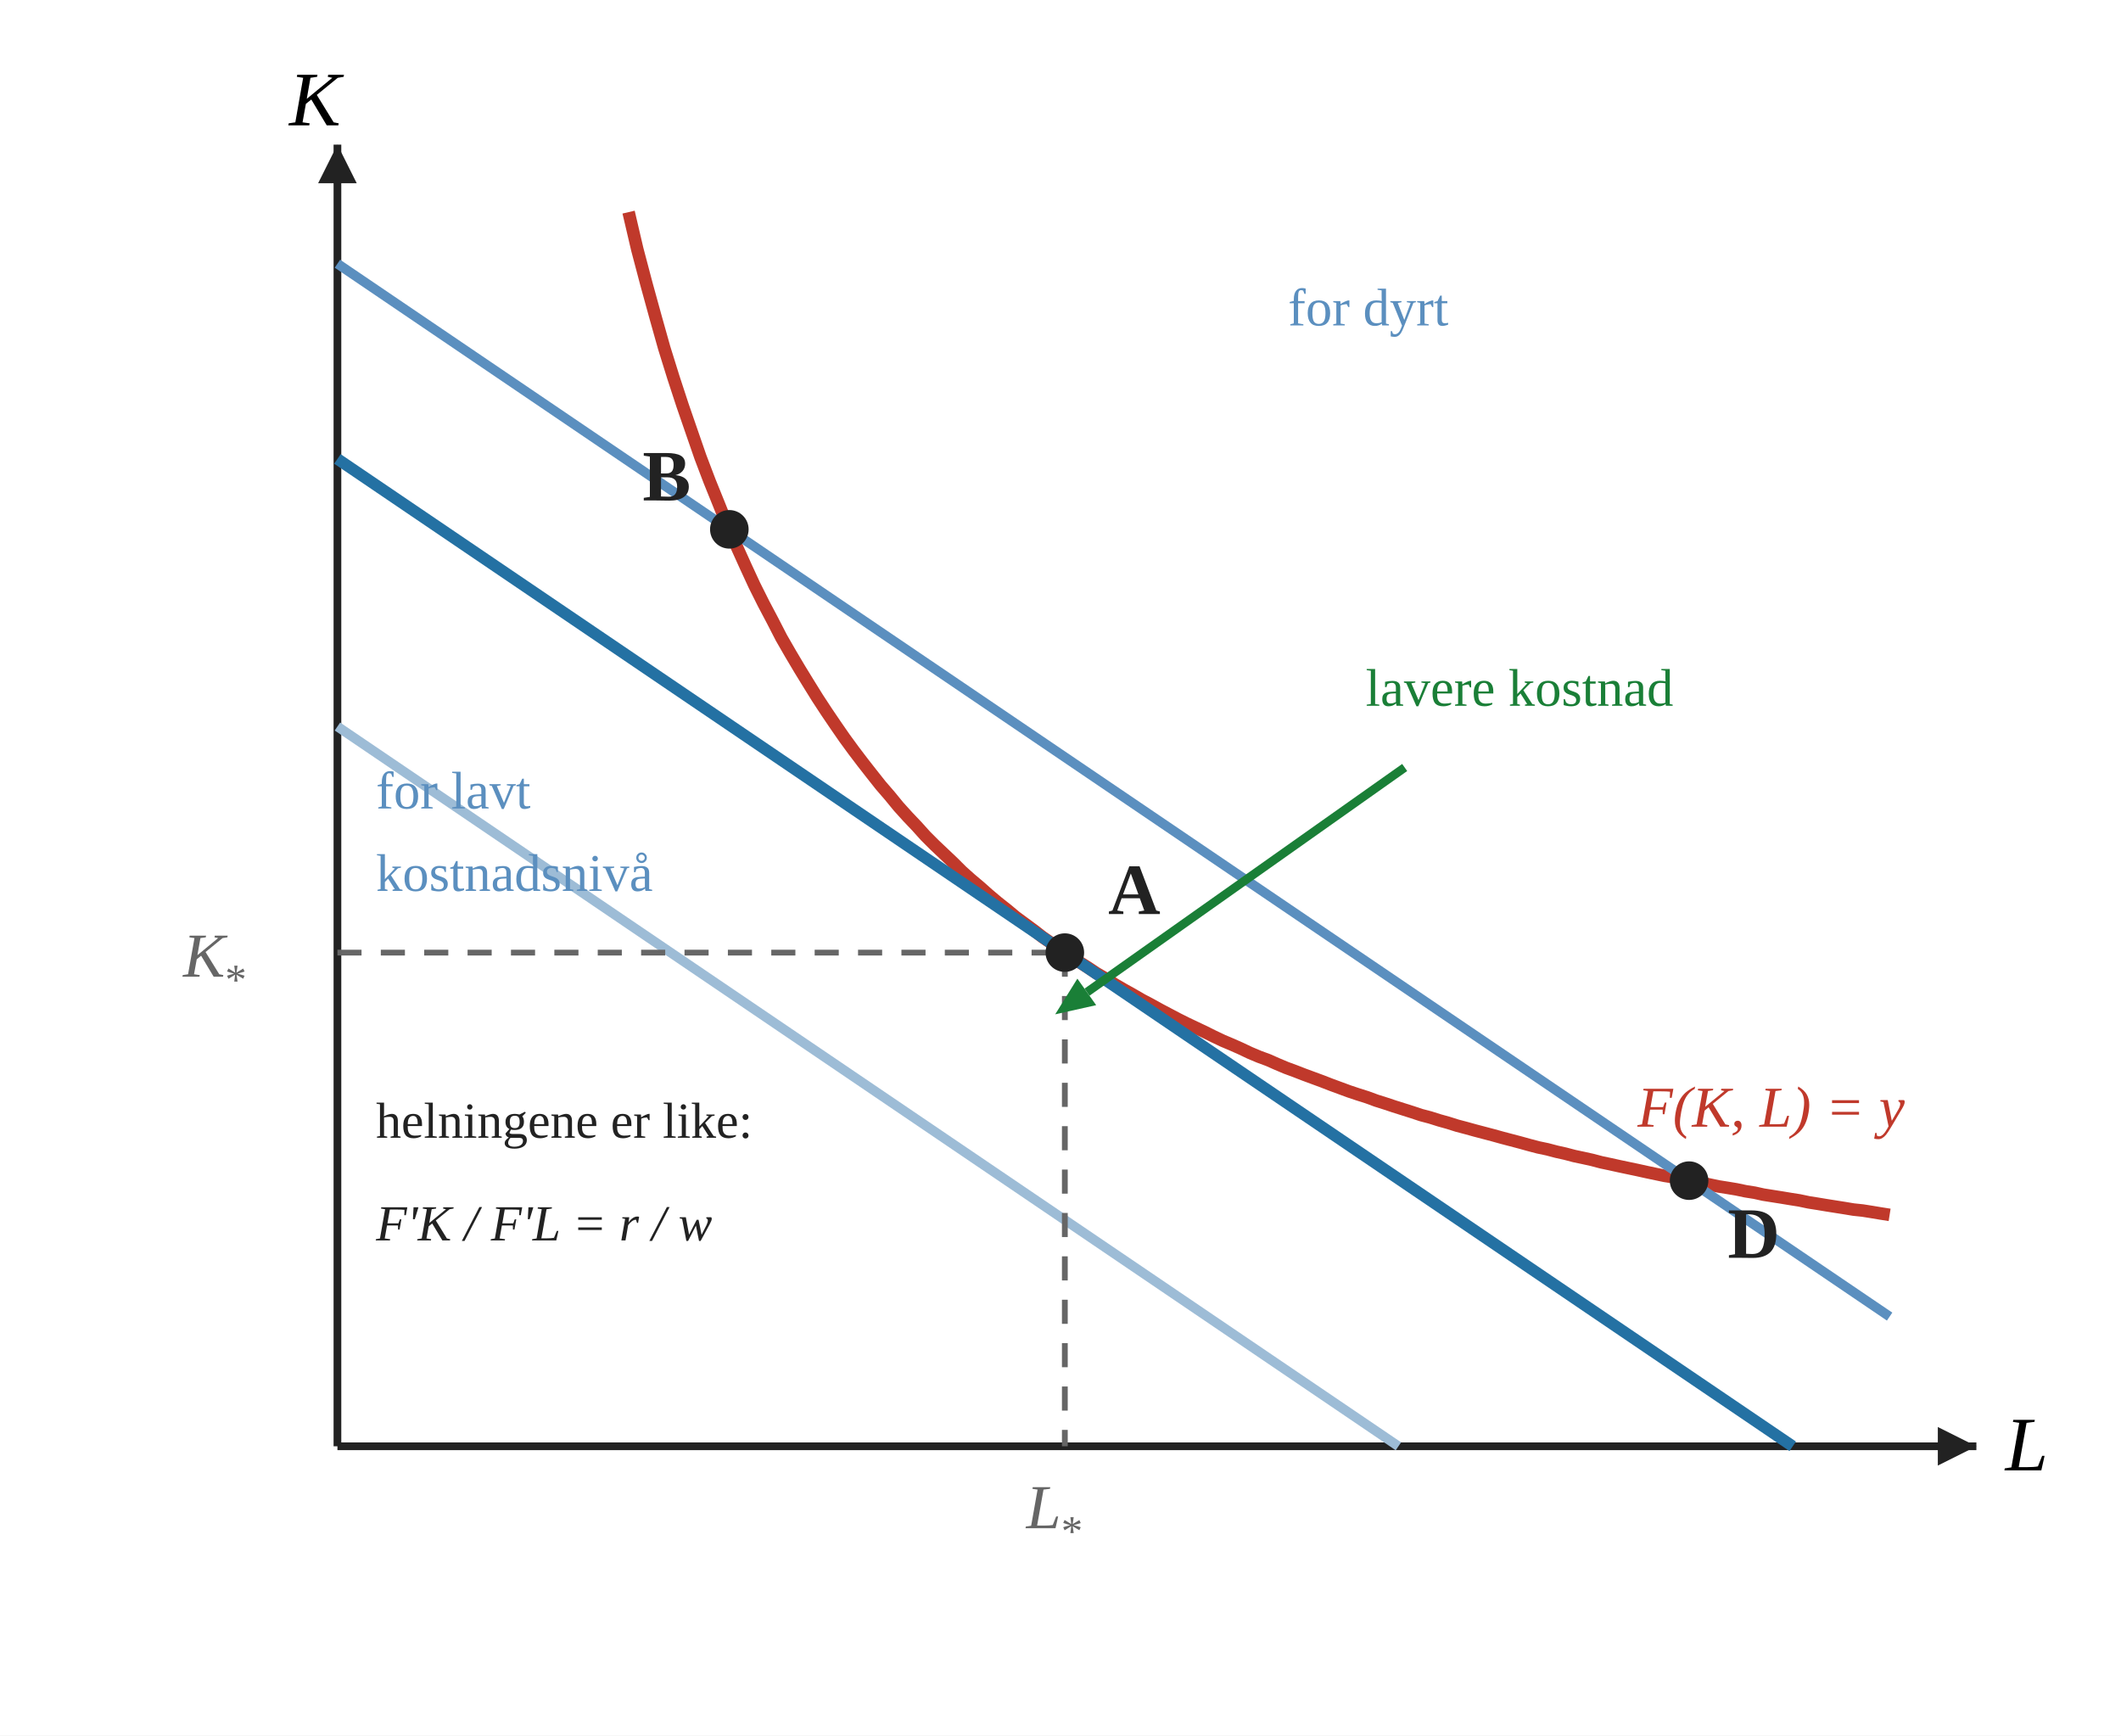
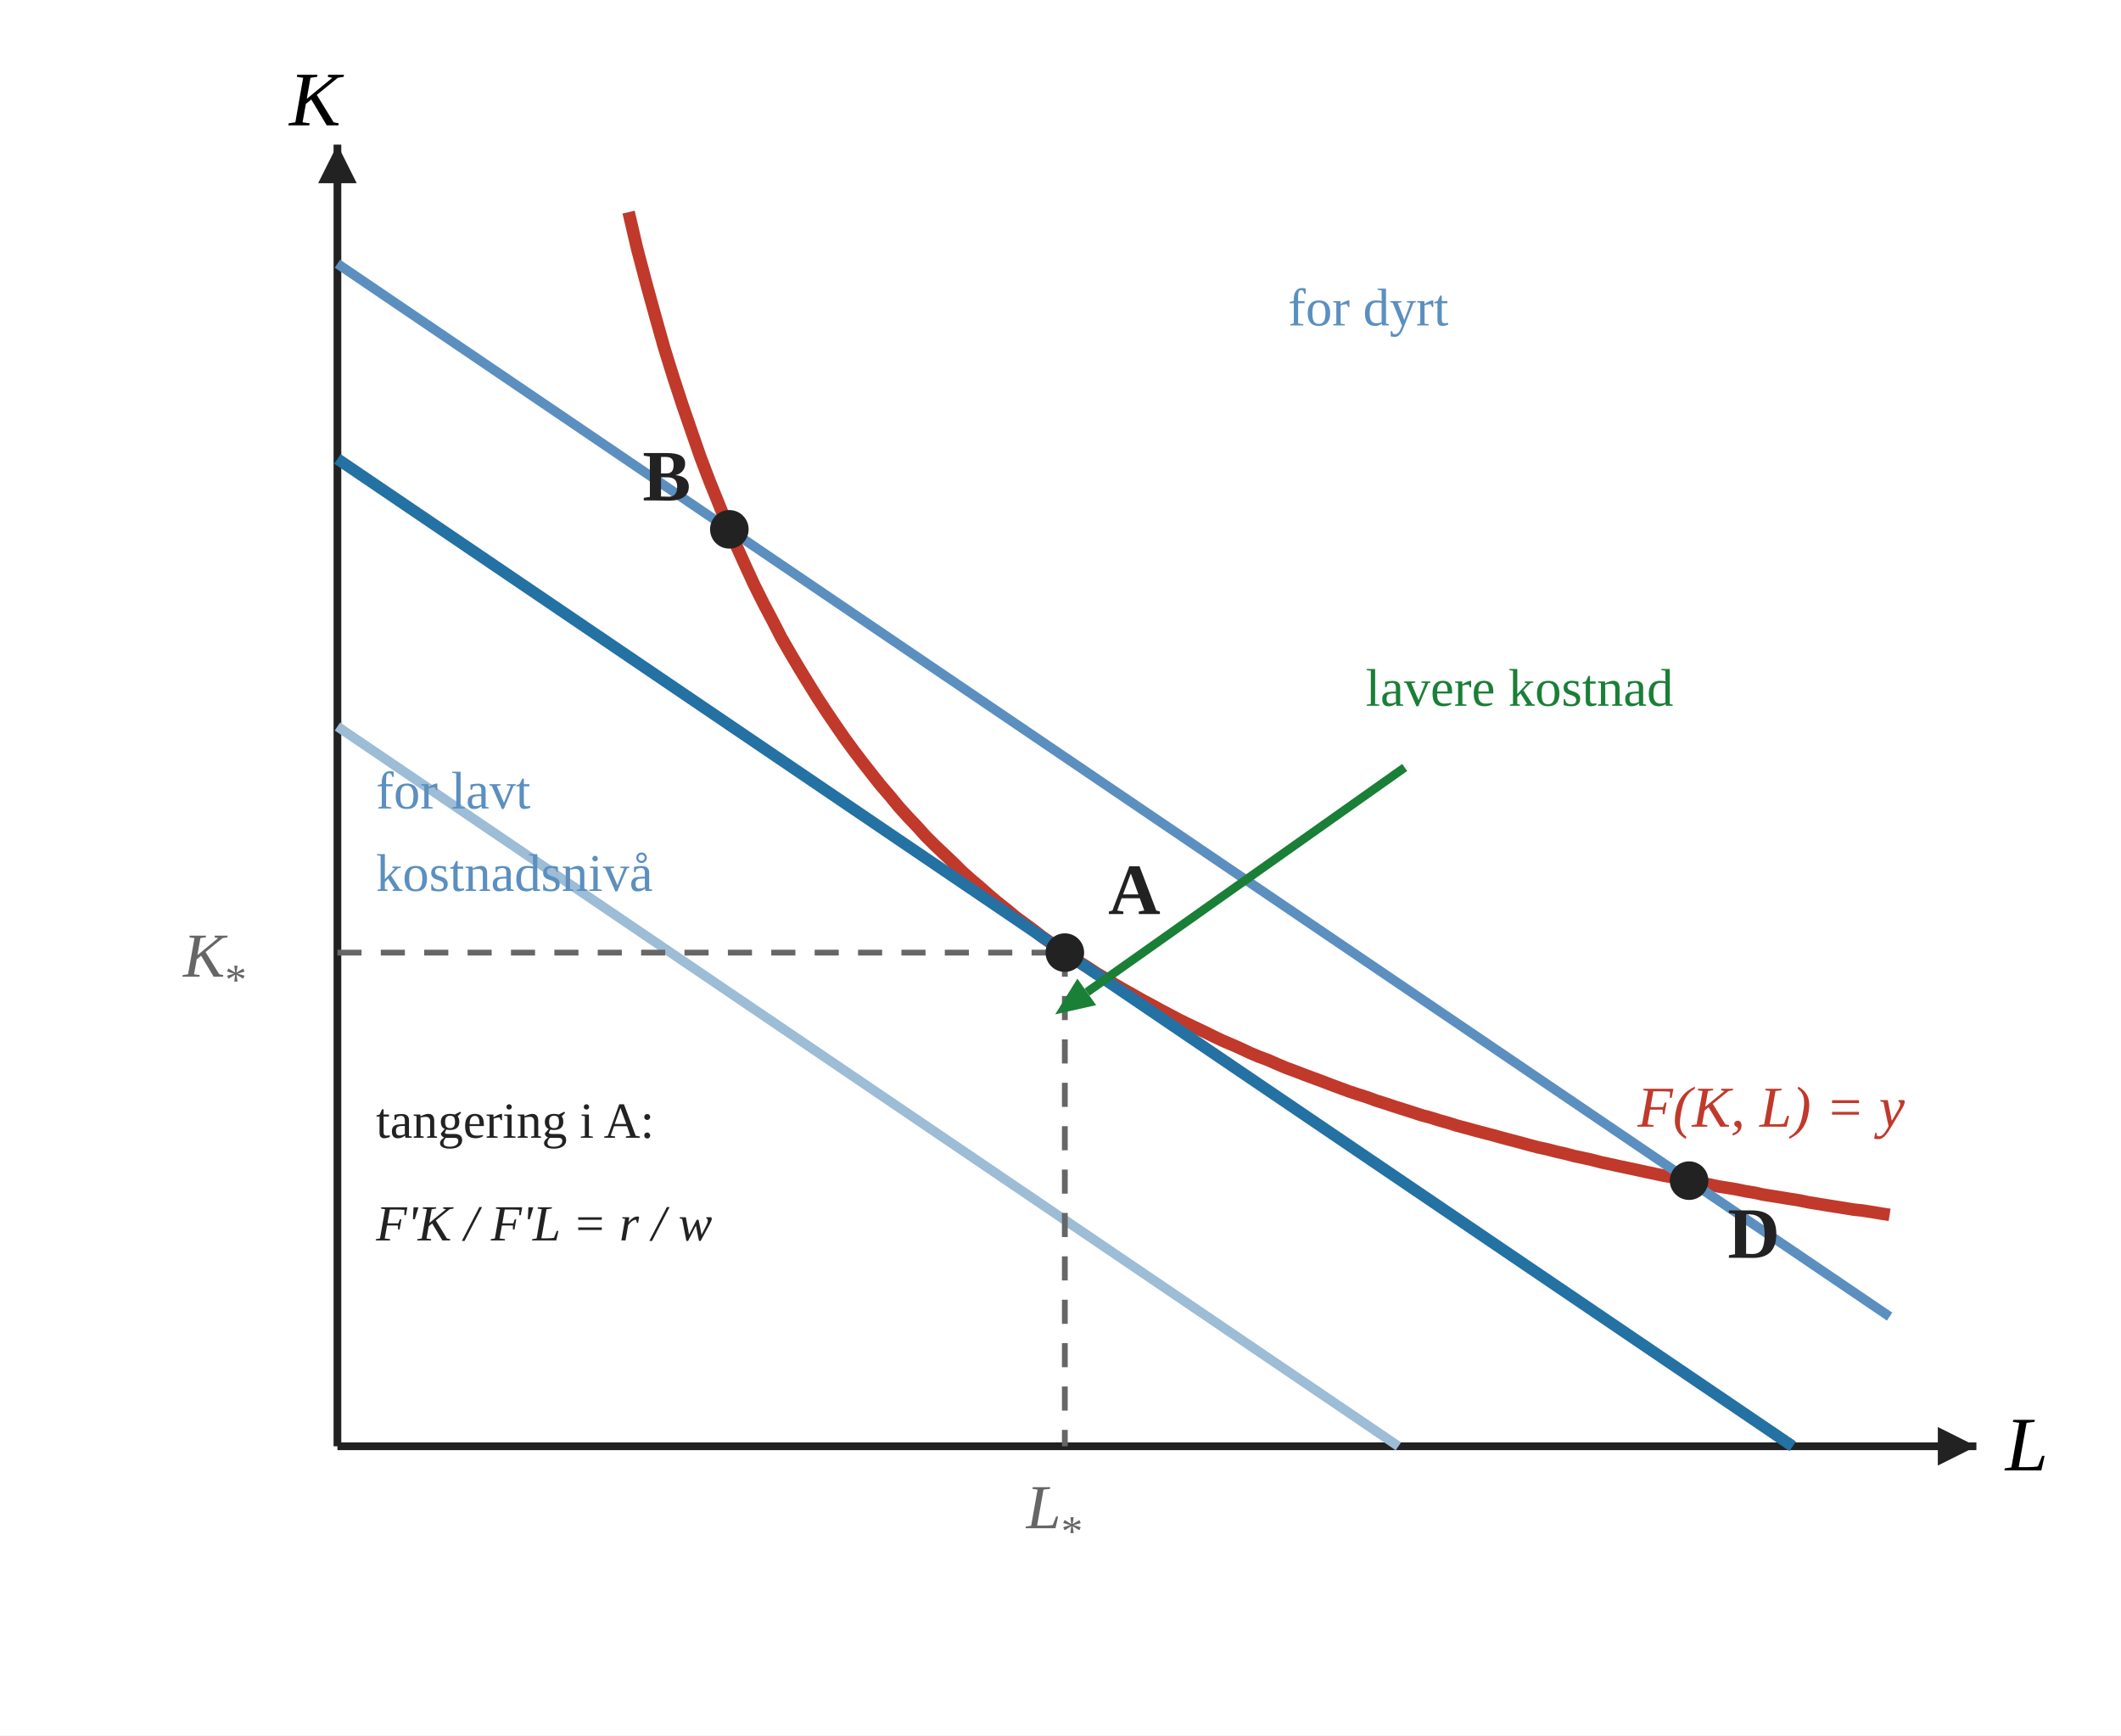
- <svg xmlns="http://www.w3.org/2000/svg" viewBox="0 0 440 360" font-family="Georgia, 'Times New Roman', serif" role="img" aria-label="Kostnadsminimering med isokvant og isokostlinjer. Arbeid L på den vannrette aksen, kapital K på den loddrette. Én fallende, konveks isokvant er merket produktfunksjonen lik en gitt mengde. Tre parallelle, fallende rette isokostlinjer med helning minus lønna delt på kapitalprisen er tegnet. Den nederste treffer ikke isokvanten og er merket for lavt kostnadsnivå. Den midterste tangerer isokvanten i punktet A, med stiplede hjelpelinjer til begge akser. Den øverste skjærer isokvanten i to punkter B og D, som begge gir riktig mengde, men er for dyre. En pil mot origo er merket lavere kostnad. Ved A står det at helningene er like, altså at forholdet mellom marginalproduktene er lik forholdet mellom faktorprisene.">
+ <svg xmlns="http://www.w3.org/2000/svg" viewBox="0 0 440 360" font-family="Georgia, 'Times New Roman', serif" role="img" aria-label="Kostnadsminimering med isokvant og isokostlinjer. Arbeid L på den vannrette aksen, kapital K på den loddrette. Én fallende, konveks isokvant er merket produktfunksjonen lik en gitt mengde. Tre parallelle, fallende rette isokostlinjer med helning minus lønna delt på kapitalprisen er tegnet. Den nederste treffer ikke isokvanten og er merket for lavt kostnadsnivå. Den midterste tangerer isokvanten i punktet A, med stiplede hjelpelinjer til begge akser. Den øverste skjærer isokvanten i to punkter B og D, som begge gir riktig mengde, men er for dyre. En pil mot origo er merket lavere kostnad. Ved A står tangeringsbetingelsen: forholdet mellom marginalproduktet av kapital og marginalproduktet av arbeid er lik forholdet mellom kapitalprisen og lønna.">
  <rect width="440" height="360" fill="#ffffff" />
  <line x1="70" y1="300" x2="410" y2="300" stroke="#222" stroke-width="1.6" />
  <line x1="70" y1="300" x2="70" y2="30" stroke="#222" stroke-width="1.6" />
  <polygon points="410,300 402,296 402,304" fill="#222" />
  <polygon points="70,30 66,38 74,38" fill="#222" />
  <text x="416" y="305" font-size="16" font-style="italic">L</text>
  <text x="60" y="26" font-size="16" font-style="italic">K</text>
  <polyline points="130.4,44.0 132.2,51.7 134.1,58.9 136.0,65.8 137.8,72.2 139.7,78.3 141.6,84.1 143.5,89.6 145.3,94.8 147.2,99.8 149.1,104.5 150.9,109.0 152.8,113.3 154.7,117.5 156.5,121.4 158.4,125.2 160.3,128.8 162.1,132.3 164.0,135.6 165.9,138.8 167.8,141.9 169.6,144.8 171.5,147.7 173.4,150.5 175.2,153.1 177.1,155.7 179.0,158.2 180.8,160.5 182.7,162.9 184.6,165.1 186.4,167.3 188.3,169.4 190.2,171.4 192.0,173.4 193.9,175.3 195.8,177.1 197.7,178.9 199.5,180.7 201.4,182.4 203.3,184.0 205.1,185.6 207.0,187.2 208.9,188.7 210.7,190.2 212.6,191.6 214.5,193.0 216.3,194.4 218.2,195.7 220.1,197.0 221.9,198.3 223.8,199.5 225.7,200.7 227.5,201.9 229.4,203.0 231.3,204.2 233.2,205.3 235.0,206.3 236.9,207.4 238.8,208.4 240.6,209.4 242.5,210.4 244.4,211.4 246.2,212.3 248.1,213.2 250.0,214.1 251.8,215.0 253.7,215.9 255.6,216.7 257.4,217.5 259.3,218.4 261.2,219.2 263.1,219.9 264.9,220.7 266.8,221.5 268.7,222.2 270.5,222.9 272.4,223.6 274.3,224.3 276.1,225.0 278.0,225.7 279.9,226.4 281.7,227.0 283.6,227.6 285.5,228.3 287.4,228.9 289.2,229.5 291.1,230.1 293.0,230.7 294.8,231.3 296.7,231.8 298.6,232.4 300.4,232.9 302.3,233.5 304.2,234.0 306.0,234.5 307.9,235.0 309.8,235.5 311.6,236.0 313.5,236.5 315.4,237.0 317.2,237.5 319.1,238.0 321.0,238.4 322.9,238.9 324.7,239.3 326.6,239.8 328.5,240.2 330.3,240.6 332.2,241.1 334.1,241.5 335.9,241.9 337.8,242.3 339.7,242.7 341.5,243.1 343.4,243.5 345.3,243.9 347.2,244.2 349.0,244.6 350.9,245.0 352.8,245.3 354.6,245.7 356.5,246.1 358.4,246.4 360.2,246.7 362.1,247.1 364.0,247.4 365.8,247.8 367.7,248.1 369.6,248.4 371.4,248.7 373.3,249.0 375.2,249.4 377.1,249.7 378.9,250.0 380.8,250.3 382.7,250.6 384.5,250.9 386.4,251.1 388.3,251.4 390.1,251.7 392.0,252.0" fill="none" stroke="#c0392b" stroke-width="2.6" />
  <text x="339.7" y="233.7" font-size="12" fill="#c0392b" font-style="italic">F(K, L) = y</text>
  <line x1="70.0" y1="150.7" x2="290.1" y2="300.0" stroke="#9dbcd6" stroke-width="2.0" />
  <line x1="70.0" y1="95.2" x2="371.9" y2="300.0" stroke="#2471a3" stroke-width="2.4" />
  <line x1="70.0" y1="54.7" x2="392.0" y2="273.1" stroke="#5b8fbf" stroke-width="2.0" />
  <line x1="70.0" y1="197.6" x2="220.9" y2="197.6" stroke="#666" stroke-width="1.2" stroke-dasharray="5 4" />
  <line x1="220.9" y1="197.6" x2="220.9" y2="300.0" stroke="#666" stroke-width="1.2" stroke-dasharray="5 4" />
  <circle cx="220.9" cy="197.6" r="4" fill="#222" />
  <text x="229.9" y="189.6" font-size="15" font-weight="bold" fill="#222">A</text>
  <circle cx="151.3" cy="109.8" r="4" fill="#222" />
  <text x="133.3" y="103.8" font-size="15" font-weight="bold" fill="#222">B</text>
  <circle cx="350.4" cy="244.9" r="4" fill="#222" />
  <text x="358.4" y="260.9" font-size="15" font-weight="bold" fill="#222">D</text>
  <text x="212.9" y="317.0" font-size="13" fill="#666" font-style="italic">L<tspan font-size="9" dy="3.6" font-style="normal">*</tspan>
  </text>
  <text x="38.0" y="202.6" font-size="13" fill="#666" font-style="italic">K<tspan font-size="9" dy="3.6" font-style="normal">*</tspan>
  </text>
  <text x="78.0" y="167.7" font-size="11" fill="#5b8fbf">for lavt</text>
  <text x="78.0" y="184.8" font-size="11" fill="#5b8fbf">kostnadsnivå</text>
  <text x="267.2" y="67.5" font-size="11" fill="#5b8fbf">for dyrt</text>
  <line x1="291.4" y1="159.2" x2="225.5" y2="205.8" stroke="#1a7f37" stroke-width="1.8" />
  <polygon points="218.9,210.4 223.5,203.0 227.4,208.5" fill="#1a7f37" opacity="1.0" />
  <text x="283.3" y="146.4" font-size="11" fill="#1a7f37">lavere kostnad</text>
-   <text x="78.0" y="236.0" font-size="10.5" fill="#222">helningene er like:</text>
+   <text x="78.0" y="236.0" font-size="10.5" fill="#222">tangering i A:</text>
  <text x="78.0" y="257.3" font-size="10.5" fill="#222" font-style="italic">F'K / F'L = r / w</text>
</svg>
